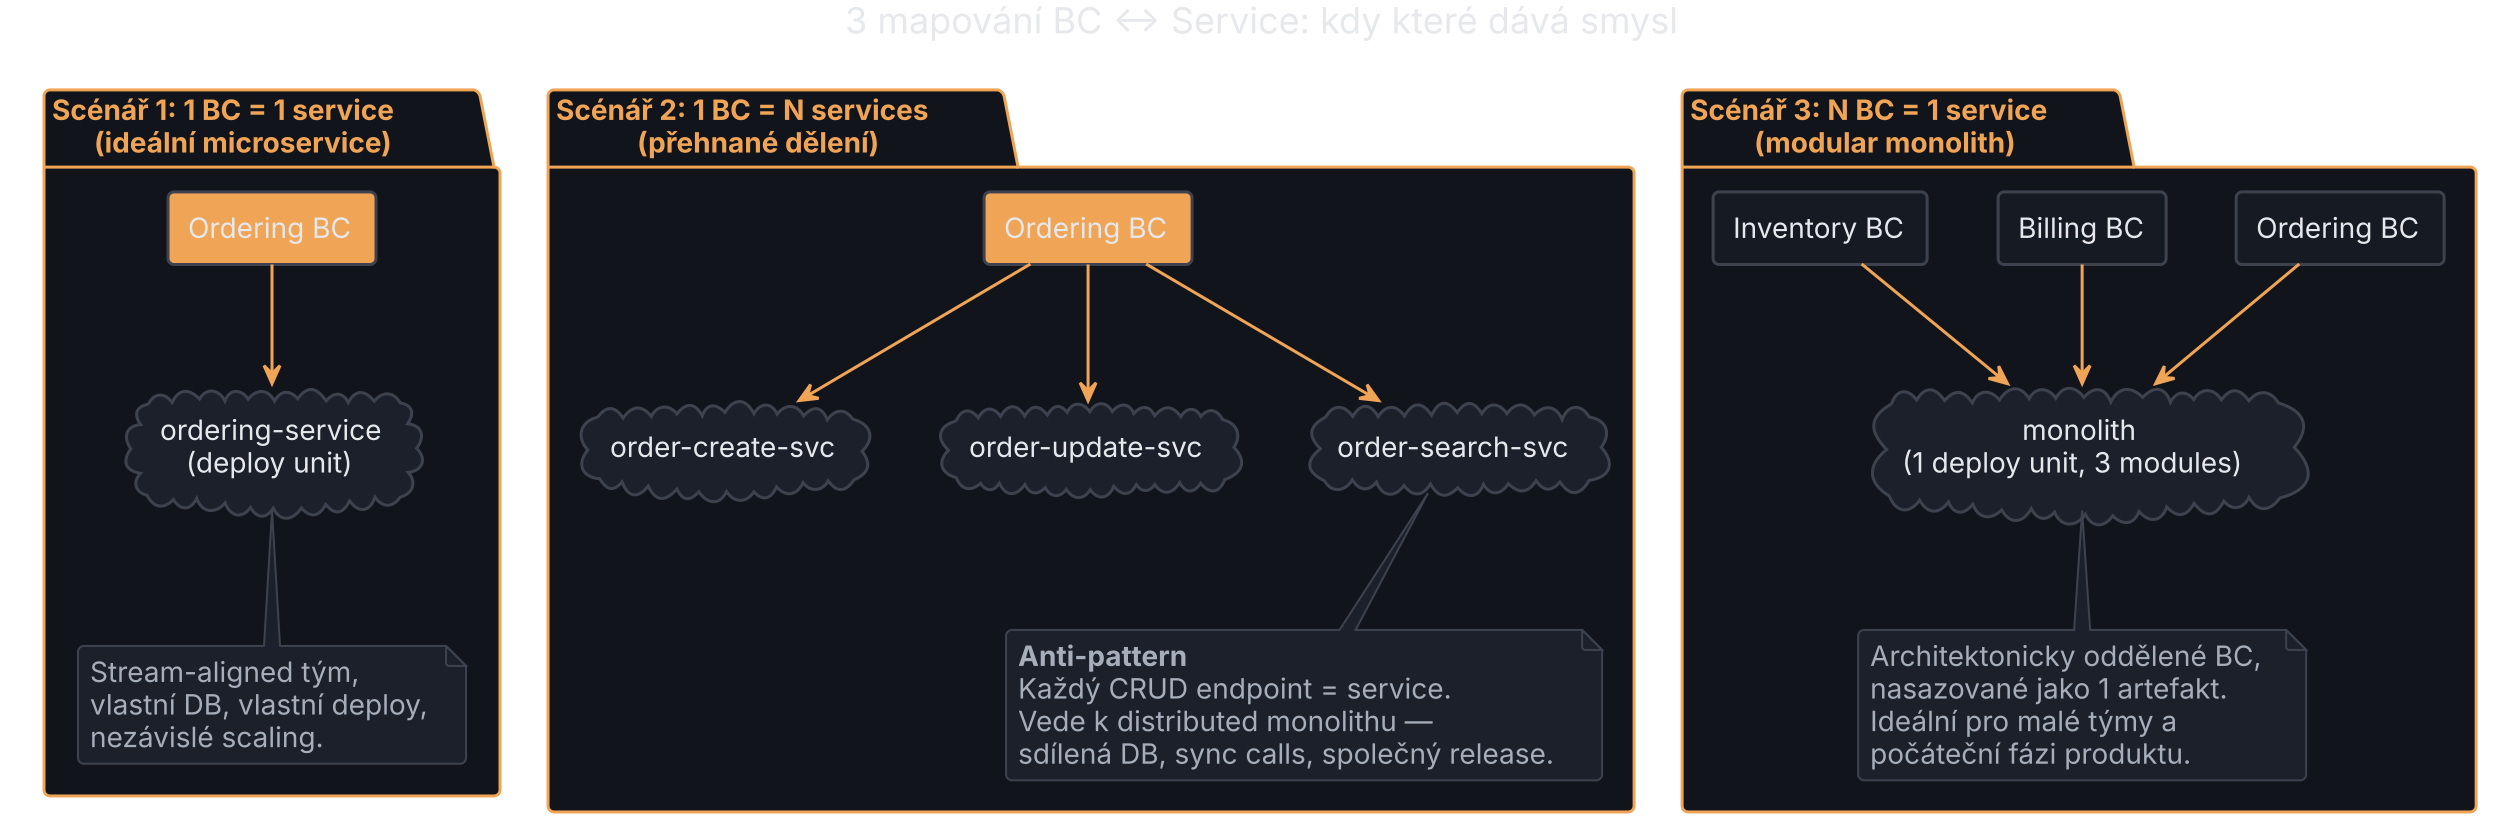
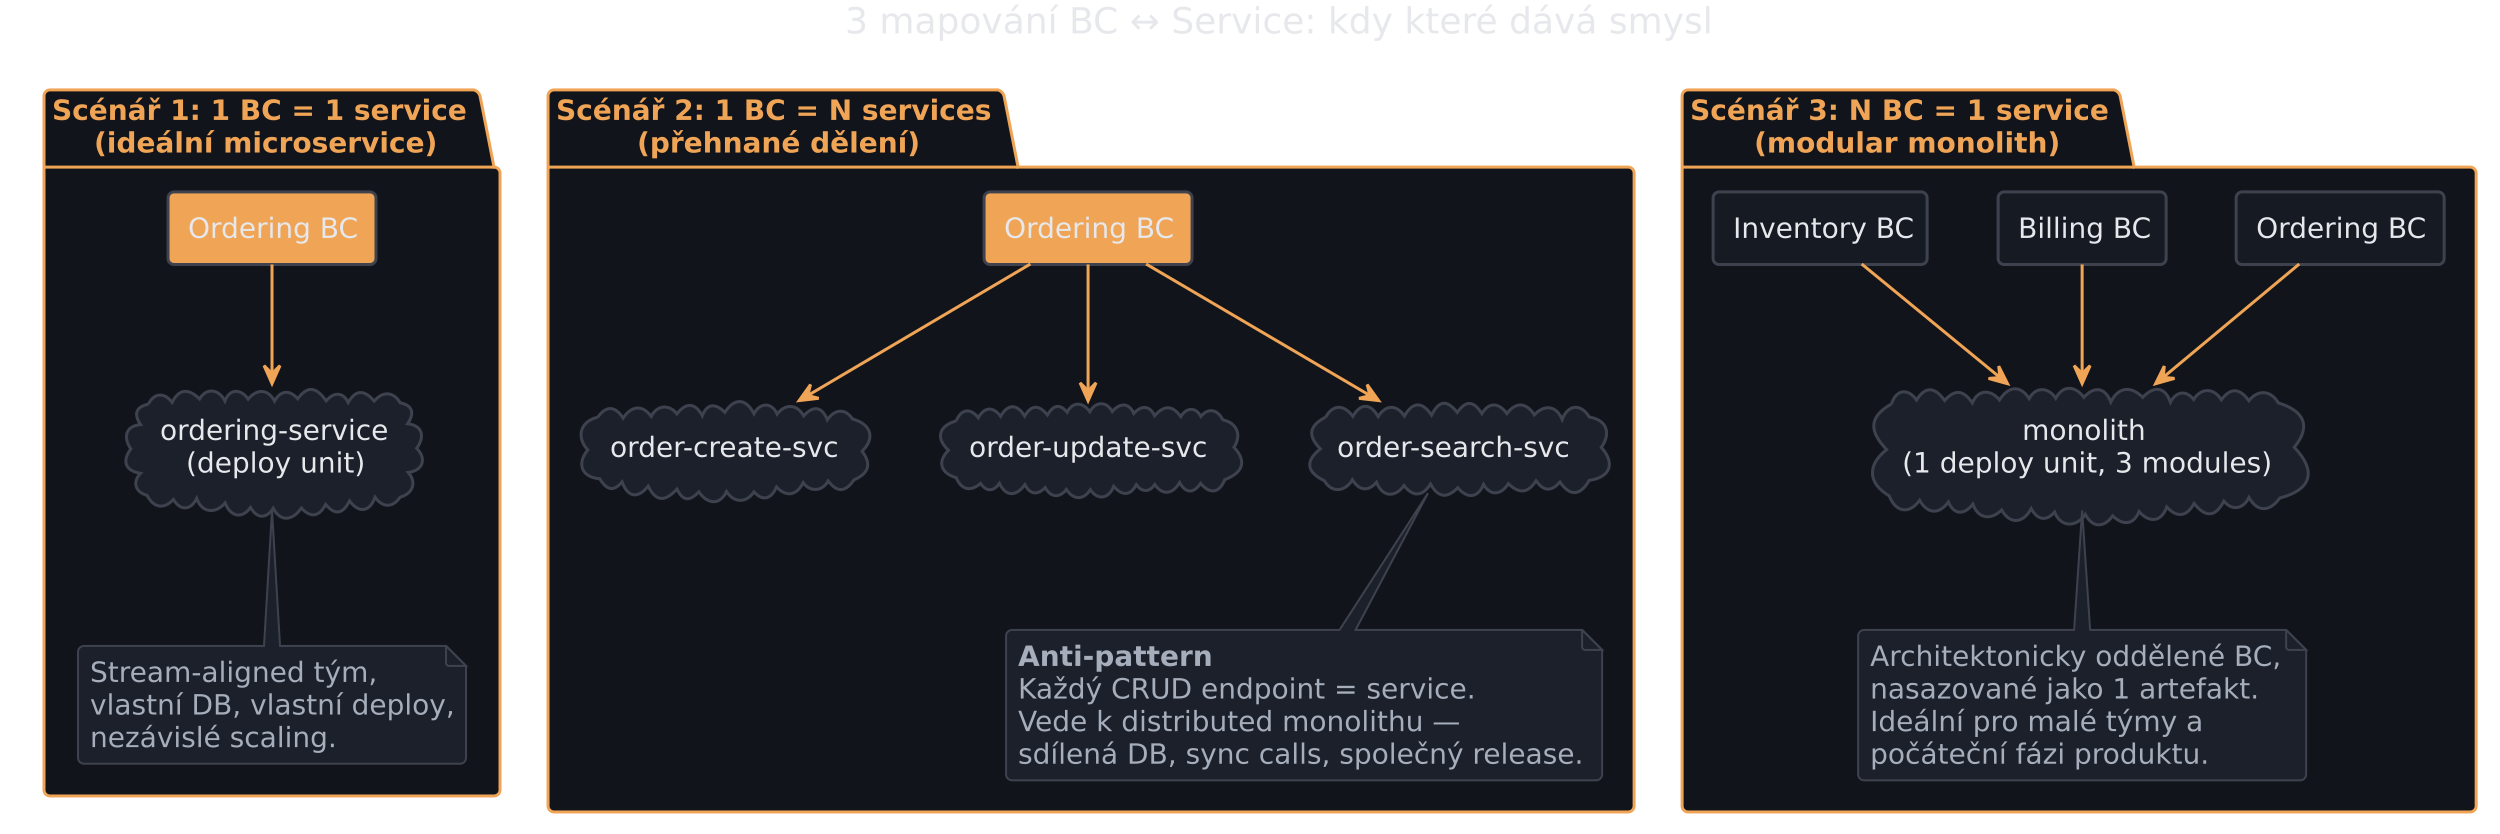
<svg xmlns="http://www.w3.org/2000/svg" contentScriptType="application/ecmascript" contentStyleType="text/css" height="651.562px" preserveAspectRatio="none" style="width:1953px;height:651px;background:#11141A;" version="1.1" viewBox="0 0 1953 651" width="1953.125px" zoomAndPan="magnify">
  <defs />
  <g>
-     <text fill="#E6E8EC" font-family="Inter, ui-sans-serif, system-ui, -apple-system, sans-serif" font-size="28.125" lengthAdjust="spacingAndGlyphs" textLength="667.188" x="660.156" y="26.106">3 mapování BC ↔ Service: kdy které dává smysl</text>
+     <text fill="#E6E8EC" font-family="DejaVu Sans" font-size="28.125" lengthAdjust="spacingAndGlyphs" textLength="667.188" x="660.156" y="26.106">3 mapování BC ↔ Service: kdy které dává smysl</text>
    <path d="M39.062,70.239 L370.312,70.239 A7.031,7.031 0 0 1 375,74.927 L385.938,130.542 L385.938,130.542 A4.688,4.688 0 0 1 390.625,135.23 L390.625,617.114 A4.688,4.688 0 0 1 385.938,621.802 L39.062,621.802 A4.688,4.688 0 0 1 34.375,617.114 L34.375,74.927 A4.688,4.688 0 0 1 39.062,70.239 " fill="#11141A" style="stroke: #F0A456; stroke-width: 2.344;" />
    <line style="stroke: #F0A456; stroke-width: 2.344;" x1="34.375" x2="385.938" y1="130.542" y2="130.542" />
-     <text fill="#F0A456" font-family="Inter, ui-sans-serif, system-ui, -apple-system, sans-serif" font-size="21.875" font-weight="bold" lengthAdjust="spacingAndGlyphs" textLength="331.25" x="40.625" y="93.669">Scénář 1: 1 BC = 1 service</text>
-     <text fill="#F0A456" font-family="Inter, ui-sans-serif, system-ui, -apple-system, sans-serif" font-size="21.875" font-weight="bold" lengthAdjust="spacingAndGlyphs" textLength="265.625" x="73.438" y="119.133">(ideální microservice)</text>
+     <text fill="#F0A456" font-family="DejaVu Sans" font-size="21.875" font-weight="bold" lengthAdjust="spacingAndGlyphs" textLength="331.25" x="40.625" y="93.669">Scénář 1: 1 BC = 1 service</text>
+     <text fill="#F0A456" font-family="DejaVu Sans" font-size="21.875" font-weight="bold" lengthAdjust="spacingAndGlyphs" textLength="265.625" x="73.438" y="119.133">(ideální microservice)</text>
    <path d="M432.812,70.239 L779.688,70.239 A7.031,7.031 0 0 1 784.375,74.927 L795.312,130.542 L1271.875,130.542 A4.688,4.688 0 0 1 1276.562,135.23 L1276.562,629.614 A4.688,4.688 0 0 1 1271.875,634.302 L432.812,634.302 A4.688,4.688 0 0 1 428.125,629.614 L428.125,74.927 A4.688,4.688 0 0 1 432.812,70.239 " fill="#11141A" style="stroke: #F0A456; stroke-width: 2.344;" />
    <line style="stroke: #F0A456; stroke-width: 2.344;" x1="428.125" x2="795.312" y1="130.542" y2="130.542" />
-     <text fill="#F0A456" font-family="Inter, ui-sans-serif, system-ui, -apple-system, sans-serif" font-size="21.875" font-weight="bold" lengthAdjust="spacingAndGlyphs" textLength="346.875" x="434.375" y="93.669">Scénář 2: 1 BC = N services</text>
-     <text fill="#F0A456" font-family="Inter, ui-sans-serif, system-ui, -apple-system, sans-serif" font-size="21.875" font-weight="bold" lengthAdjust="spacingAndGlyphs" textLength="220.312" x="497.656" y="119.133">(přehnané dělení)</text>
+     <text fill="#F0A456" font-family="DejaVu Sans" font-size="21.875" font-weight="bold" lengthAdjust="spacingAndGlyphs" textLength="346.875" x="434.375" y="93.669">Scénář 2: 1 BC = N services</text>
+     <text fill="#F0A456" font-family="DejaVu Sans" font-size="21.875" font-weight="bold" lengthAdjust="spacingAndGlyphs" textLength="220.312" x="497.656" y="119.133">(přehnané dělení)</text>
    <path d="M1318.75,70.239 L1651.562,70.239 A7.031,7.031 0 0 1 1656.25,74.927 L1667.188,130.542 L1929.688,130.542 A4.688,4.688 0 0 1 1934.375,135.23 L1934.375,629.614 A4.688,4.688 0 0 1 1929.688,634.302 L1318.75,634.302 A4.688,4.688 0 0 1 1314.062,629.614 L1314.062,74.927 A4.688,4.688 0 0 1 1318.75,70.239 " fill="#11141A" style="stroke: #F0A456; stroke-width: 2.344;" />
    <line style="stroke: #F0A456; stroke-width: 2.344;" x1="1314.062" x2="1667.188" y1="130.542" y2="130.542" />
-     <text fill="#F0A456" font-family="Inter, ui-sans-serif, system-ui, -apple-system, sans-serif" font-size="21.875" font-weight="bold" lengthAdjust="spacingAndGlyphs" textLength="332.812" x="1320.312" y="93.669">Scénář 3: N BC = 1 service</text>
-     <text fill="#F0A456" font-family="Inter, ui-sans-serif, system-ui, -apple-system, sans-serif" font-size="21.875" font-weight="bold" lengthAdjust="spacingAndGlyphs" textLength="232.812" x="1370.312" y="119.133">(modular monolith)</text>
+     <text fill="#F0A456" font-family="DejaVu Sans" font-size="21.875" font-weight="bold" lengthAdjust="spacingAndGlyphs" textLength="332.812" x="1320.312" y="93.669">Scénář 3: N BC = 1 service</text>
+     <text fill="#F0A456" font-family="DejaVu Sans" font-size="21.875" font-weight="bold" lengthAdjust="spacingAndGlyphs" textLength="232.812" x="1370.312" y="119.133">(modular monolith)</text>
    <rect fill="#F0A456" height="56.714" rx="4.688" ry="4.688" style="stroke: #3D424E; stroke-width: 2.344;" width="162.5" x="131.25" y="149.927" />
-     <text fill="#E6E8EC" font-family="Inter, ui-sans-serif, system-ui, -apple-system, sans-serif" font-size="21.875" lengthAdjust="spacingAndGlyphs" textLength="131.25" x="146.875" y="185.857">Ordering BC</text>
+     <text fill="#E6E8EC" font-family="DejaVu Sans" font-size="21.875" lengthAdjust="spacingAndGlyphs" textLength="131.25" x="146.875" y="185.857">Ordering BC</text>
    <path d="M115.878,315.768 C120.451,306.594 128.583,306.435 134.456,314.356 C140.032,303.013 147.854,303.66 155.854,311.677 C161.614,302.118 171.344,304.366 175.691,313.201 C179.598,303.093 188.565,303.851 193.876,311.785 C200.493,303.717 209.197,303.478 214.491,313.309 C219.099,304.779 226.367,304.322 232.55,311.498 C241.157,299.944 247.795,303.425 254.847,313.129 C260.29,306.562 267.732,305.535 271.987,314.445 C278.272,303.624 284.976,304.847 292.333,313.314 C298.901,305.572 307.183,305.595 312.646,314.651 C323.063,316.86 323.61,323.298 318.467,331.035 C330.783,332.413 331.738,341.976 325.498,350.172 C333.544,358.419 330.519,367.603 318.96,369.065 C325.951,377.16 322.212,385.75 312.599,388.376 C306.732,396.897 298.883,396.722 292.973,388.427 C288.915,400.148 280.338,401.187 273.116,391.341 C268.105,401.042 262.176,403.346 254.415,394.048 C249.594,403.448 242.895,405.128 235.448,396.868 C229.369,405.812 219.707,409.001 213.447,397.059 C207.784,405.747 200.796,405.142 195.698,396.481 C188.439,406.394 179.551,402.827 175.885,392.893 C168.5,401.622 157.82,400.979 153.622,389.4 C148.949,398.948 140.951,399.2 135.452,390.209 C127.721,398.433 119.82,396.545 114.897,386.967 C105.896,384.689 103.119,376.738 109.737,369.773 C97.642,367.777 95.238,360.152 102.206,350.649 C96.334,342.136 97.495,332.87 109.824,331.66 C104.346,323.757 105.967,317.808 115.878,315.768 " fill="#1B202A" style="stroke: #3D424E; stroke-width: 2.344;" />
-     <text fill="#E6E8EC" font-family="Inter, ui-sans-serif, system-ui, -apple-system, sans-serif" font-size="21.875" lengthAdjust="spacingAndGlyphs" textLength="175" x="125" y="343.669">ordering-service</text>
-     <text fill="#E6E8EC" font-family="Inter, ui-sans-serif, system-ui, -apple-system, sans-serif" font-size="21.875" lengthAdjust="spacingAndGlyphs" textLength="134.375" x="145.312" y="369.133">(deploy unit)</text>
+     <text fill="#E6E8EC" font-family="DejaVu Sans" font-size="21.875" lengthAdjust="spacingAndGlyphs" textLength="175" x="125" y="343.669">ordering-service</text>
+     <text fill="#E6E8EC" font-family="DejaVu Sans" font-size="21.875" lengthAdjust="spacingAndGlyphs" textLength="134.375" x="145.312" y="369.133">(deploy unit)</text>
    <path d="M60.938,509.302 L60.938,591.943 A4.688,4.688 0 0 0 65.625,596.631 L359.375,596.631 A4.688,4.688 0 0 0 364.062,591.943 L364.062,520.239 L348.438,504.614 L218.75,504.614 L212.5,398.739 L206.25,504.614 L65.625,504.614 A4.688,4.688 0 0 0 60.938,509.302 " fill="#1B202A" style="stroke: #3D424E; stroke-width: 1.562;" />
    <path d="M348.438,504.614 L348.438,517.895 A2.344,2.344 0 0 0 350.781,520.239 L364.062,520.239 L348.438,504.614 " fill="#1B202A" style="stroke: #3D424E; stroke-width: 1.562;" />
-     <text fill="#A6ADBB" font-family="Inter, ui-sans-serif, system-ui, -apple-system, sans-serif" font-size="21.875" lengthAdjust="spacingAndGlyphs" textLength="214.062" x="70.312" y="532.732">Stream-aligned tým,</text>
-     <text fill="#A6ADBB" font-family="Inter, ui-sans-serif, system-ui, -apple-system, sans-serif" font-size="21.875" lengthAdjust="spacingAndGlyphs" textLength="270.312" x="70.312" y="558.196">vlastní DB, vlastní deploy,</text>
-     <text fill="#A6ADBB" font-family="Inter, ui-sans-serif, system-ui, -apple-system, sans-serif" font-size="21.875" lengthAdjust="spacingAndGlyphs" textLength="187.5" x="70.312" y="583.659">nezávislé scaling.</text>
+     <text fill="#A6ADBB" font-family="DejaVu Sans" font-size="21.875" lengthAdjust="spacingAndGlyphs" textLength="214.062" x="70.312" y="532.732">Stream-aligned tým,</text>
+     <text fill="#A6ADBB" font-family="DejaVu Sans" font-size="21.875" lengthAdjust="spacingAndGlyphs" textLength="270.312" x="70.312" y="558.196">vlastní DB, vlastní deploy,</text>
+     <text fill="#A6ADBB" font-family="DejaVu Sans" font-size="21.875" lengthAdjust="spacingAndGlyphs" textLength="187.5" x="70.312" y="583.659">nezávislé scaling.</text>
    <rect fill="#F0A456" height="56.714" rx="4.688" ry="4.688" style="stroke: #3D424E; stroke-width: 2.344;" width="162.5" x="768.75" y="149.927" />
-     <text fill="#E6E8EC" font-family="Inter, ui-sans-serif, system-ui, -apple-system, sans-serif" font-size="21.875" lengthAdjust="spacingAndGlyphs" textLength="131.25" x="784.375" y="185.857">Ordering BC</text>
+     <text fill="#E6E8EC" font-family="DejaVu Sans" font-size="21.875" lengthAdjust="spacingAndGlyphs" textLength="131.25" x="784.375" y="185.857">Ordering BC</text>
    <path d="M467.018,325.886 C473.707,316.411 480.815,317.212 486.756,326.666 C492.971,317.37 501.302,315.438 508.726,325.276 C513.096,316.469 522.819,315.41 528.806,323.336 C535.832,314.281 543.006,314.287 548.598,324.787 C552.637,314.278 559.653,315.563 566.287,322.093 C573.868,310.513 582.567,310.955 589.018,323.173 C593.71,314.483 602.705,313.838 607.118,323.448 C613.687,315.102 622.497,315.549 627.85,324.875 C635.224,316.527 642.088,317.379 646.299,327.957 C651.983,319.781 659.96,318.392 666.126,327.401 C679.779,330.946 684.466,341.745 673.5,352.518 C681.289,362.988 678.356,369.876 667.102,374.902 C660.651,384.348 654.174,385.26 646.969,375.702 C642.562,383.912 632.956,384.703 627.419,377.099 C622.431,386.989 614.546,388.812 606.626,380.437 C602.813,389.136 596.501,392.502 589.013,384.256 C582.944,393.279 573.422,392.978 567.559,384.01 C561.821,395.88 551.906,393.095 545.941,384.246 C539.061,391.521 533.585,391.944 528.88,382.081 C520.071,391.476 512.859,392.962 506.355,379.78 C498.296,389.957 490.384,388.607 485.94,376.472 C478.642,385.205 473.461,381.968 468.489,374.037 C454.226,372.805 450.353,362.25 459.149,351.474 C449.752,341.202 453.373,329.072 467.018,325.886 " fill="#1B202A" style="stroke: #3D424E; stroke-width: 2.344;" />
-     <text fill="#E6E8EC" font-family="Inter, ui-sans-serif, system-ui, -apple-system, sans-serif" font-size="21.875" lengthAdjust="spacingAndGlyphs" textLength="178.125" x="476.562" y="356.95">order-create-svc</text>
+     <text fill="#E6E8EC" font-family="DejaVu Sans" font-size="21.875" lengthAdjust="spacingAndGlyphs" textLength="178.125" x="476.562" y="356.95">order-create-svc</text>
    <path d="M746.963,328.813 C750.86,319.57 757.847,318.238 764.238,326.327 C768.965,317.851 775.902,317.229 781.645,325.255 C787.34,315.25 794.522,315.297 800.455,325.027 C806.092,315.603 811.779,316.397 818.266,324.146 C822.419,317.024 827.536,314.604 833.664,322.06 C838.321,312.92 846.321,314.527 851.386,321.613 C855.904,313.541 864.269,313.121 868.915,321.476 C874.259,315.061 881.686,313.887 885.685,322.936 C891.416,316.752 897.913,316.213 902,324.758 C909.367,316.49 915.708,316.243 922.447,325.493 C926.458,318.536 933.92,317.386 938.109,325.306 C944.369,317.838 951.343,320.237 955.249,327.962 C966.424,330.292 970.168,339.976 963.968,349.378 C975.055,361.206 969.841,369.762 956.772,374.732 C952.438,385.576 945.19,386.205 937.896,377.606 C932.562,385.587 926.241,385.692 921.557,376.969 C916.502,385.564 908.635,387.825 902.117,378.562 C897.794,384.778 892.071,384.613 887.671,378.654 C882.664,388.048 876.264,387.033 870.013,379.99 C866.45,389.259 857.897,391.55 851.75,382.576 C846.124,391.227 838.473,390.392 833.009,382.394 C827.611,389.52 820.668,388.48 816.545,380.961 C810.546,387.032 804.573,386.428 800.653,378.586 C794.312,387.425 786.161,388.823 780.768,377.645 C776.214,384.129 770.602,384.362 766.032,377.663 C758.013,384.434 751.1,382.692 746.939,373.148 C735.281,369.962 731.647,360.83 740.957,351.775 C730.3,341.878 733.89,332.502 746.963,328.813 " fill="#1B202A" style="stroke: #3D424E; stroke-width: 2.344;" />
-     <text fill="#E6E8EC" font-family="Inter, ui-sans-serif, system-ui, -apple-system, sans-serif" font-size="21.875" lengthAdjust="spacingAndGlyphs" textLength="185.938" x="757.031" y="356.95">order-update-svc</text>
+     <text fill="#E6E8EC" font-family="DejaVu Sans" font-size="21.875" lengthAdjust="spacingAndGlyphs" textLength="185.938" x="757.031" y="356.95">order-update-svc</text>
    <path d="M1035.629,325.858 C1041.509,315.232 1050.399,316.282 1056.83,325.263 C1063.071,314.621 1070.595,314.91 1076.636,325.45 C1082.456,316.083 1090.849,315.711 1097.099,324.978 C1103.718,313.646 1111.01,313.41 1118.341,324.297 C1124.223,312.67 1130.268,311.945 1138.423,322.212 C1145.591,311.943 1151.455,313.496 1157.677,323.127 C1163.369,313.394 1171.392,314.92 1177.139,323.068 C1184.299,313.708 1192.366,314.289 1198.61,324.094 C1206.366,315.832 1215.837,316.56 1220.358,327.717 C1224.947,315.778 1234.909,314.952 1241.572,325.784 C1255.537,328.11 1258.663,338.609 1250.937,349.5 C1262.088,361.921 1258.081,372.945 1241.534,375.253 C1234.642,386.995 1226.934,388.482 1218.651,376.601 C1211.739,384.328 1206.013,383.856 1199.95,375.607 C1193.509,385.629 1186.616,385.806 1178.305,377.859 C1173.219,386.183 1164.573,388.28 1158.94,378.443 C1154.289,389.592 1146,389.502 1138.831,381.023 C1130.259,389.733 1123.454,388.79 1117.53,378.113 C1111.289,387.885 1104.102,388.634 1096.784,379.282 C1089.774,389.12 1079.8,388.364 1075.314,376.755 C1068.518,384.652 1061.599,383.032 1056.456,374.82 C1051.256,383.792 1040.609,385.891 1034.708,375.612 C1021.118,369.069 1018.904,360.615 1031.445,350.655 C1021.13,340.123 1022.808,332.487 1035.629,325.858 " fill="#1B202A" style="stroke: #3D424E; stroke-width: 2.344;" />
-     <text fill="#E6E8EC" font-family="Inter, ui-sans-serif, system-ui, -apple-system, sans-serif" font-size="21.875" lengthAdjust="spacingAndGlyphs" textLength="182.812" x="1044.531" y="356.95">order-search-svc</text>
+     <text fill="#E6E8EC" font-family="DejaVu Sans" font-size="21.875" lengthAdjust="spacingAndGlyphs" textLength="182.812" x="1044.531" y="356.95">order-search-svc</text>
    <path d="M785.938,496.802 L785.938,604.907 A4.688,4.688 0 0 0 790.625,609.595 L1246.875,609.595 A4.688,4.688 0 0 0 1251.562,604.907 L1251.562,507.739 L1235.938,492.114 L1058.938,492.114 L1115.531,385.271 L1046.438,492.114 L790.625,492.114 A4.688,4.688 0 0 0 785.938,496.802 " fill="#1B202A" style="stroke: #3D424E; stroke-width: 1.562;" />
    <path d="M1235.938,492.114 L1235.938,505.396 A2.344,2.344 0 0 0 1238.281,507.739 L1251.562,507.739 L1235.938,492.114 " fill="#1B202A" style="stroke: #3D424E; stroke-width: 1.562;" />
-     <text fill="#A6ADBB" font-family="Inter, ui-sans-serif, system-ui, -apple-system, sans-serif" font-size="21.875" font-weight="bold" lengthAdjust="spacingAndGlyphs" textLength="148.438" x="795.312" y="520.232">Anti-pattern</text>
-     <text fill="#A6ADBB" font-family="Inter, ui-sans-serif, system-ui, -apple-system, sans-serif" font-size="21.875" lengthAdjust="spacingAndGlyphs" textLength="351.562" x="795.312" y="545.696">Každý CRUD endpoint = service.</text>
-     <text fill="#A6ADBB" font-family="Inter, ui-sans-serif, system-ui, -apple-system, sans-serif" font-size="21.875" lengthAdjust="spacingAndGlyphs" textLength="339.062" x="795.312" y="571.159">Vede k distributed monolithu —</text>
-     <text fill="#A6ADBB" font-family="Inter, ui-sans-serif, system-ui, -apple-system, sans-serif" font-size="21.875" lengthAdjust="spacingAndGlyphs" textLength="432.812" x="795.312" y="596.623">sdílená DB, sync calls, společný release.</text>
+     <text fill="#A6ADBB" font-family="DejaVu Sans" font-size="21.875" font-weight="bold" lengthAdjust="spacingAndGlyphs" textLength="148.438" x="795.312" y="520.232">Anti-pattern</text>
+     <text fill="#A6ADBB" font-family="DejaVu Sans" font-size="21.875" lengthAdjust="spacingAndGlyphs" textLength="351.562" x="795.312" y="545.696">Každý CRUD endpoint = service.</text>
+     <text fill="#A6ADBB" font-family="DejaVu Sans" font-size="21.875" lengthAdjust="spacingAndGlyphs" textLength="339.062" x="795.312" y="571.159">Vede k distributed monolithu —</text>
+     <text fill="#A6ADBB" font-family="DejaVu Sans" font-size="21.875" lengthAdjust="spacingAndGlyphs" textLength="432.812" x="795.312" y="596.623">sdílená DB, sync calls, společný release.</text>
    <rect fill="#161A22" height="56.714" rx="4.688" ry="4.688" style="stroke: #3D424E; stroke-width: 2.344;" width="162.5" x="1746.875" y="149.927" />
-     <text fill="#E6E8EC" font-family="Inter, ui-sans-serif, system-ui, -apple-system, sans-serif" font-size="21.875" lengthAdjust="spacingAndGlyphs" textLength="131.25" x="1762.5" y="185.857">Ordering BC</text>
+     <text fill="#E6E8EC" font-family="DejaVu Sans" font-size="21.875" lengthAdjust="spacingAndGlyphs" textLength="131.25" x="1762.5" y="185.857">Ordering BC</text>
    <rect fill="#161A22" height="56.714" rx="4.688" ry="4.688" style="stroke: #3D424E; stroke-width: 2.344;" width="131.25" x="1560.938" y="149.927" />
-     <text fill="#E6E8EC" font-family="Inter, ui-sans-serif, system-ui, -apple-system, sans-serif" font-size="21.875" lengthAdjust="spacingAndGlyphs" textLength="100" x="1576.562" y="185.857">Billing BC</text>
+     <text fill="#E6E8EC" font-family="DejaVu Sans" font-size="21.875" lengthAdjust="spacingAndGlyphs" textLength="100" x="1576.562" y="185.857">Billing BC</text>
    <rect fill="#161A22" height="56.714" rx="4.688" ry="4.688" style="stroke: #3D424E; stroke-width: 2.344;" width="167.188" x="1338.281" y="149.927" />
-     <text fill="#E6E8EC" font-family="Inter, ui-sans-serif, system-ui, -apple-system, sans-serif" font-size="21.875" lengthAdjust="spacingAndGlyphs" textLength="135.938" x="1353.906" y="185.857">Inventory BC</text>
+     <text fill="#E6E8EC" font-family="DejaVu Sans" font-size="21.875" lengthAdjust="spacingAndGlyphs" textLength="135.938" x="1353.906" y="185.857">Inventory BC</text>
    <path d="M1477.682,315.528 C1481.194,304.201 1490.397,302.878 1497.212,312.44 C1504.641,300.703 1512.095,302.938 1519.116,312.853 C1527.556,303.55 1534.008,304.906 1540.784,314.738 C1545.467,303.84 1555.219,304.119 1561.988,312.435 C1568.599,302.199 1577.615,299.87 1585.221,311.371 C1590.404,301.535 1600.548,302.676 1605.958,311.113 C1611.779,300.211 1621.46,301.578 1627.905,310.419 C1636.025,301.416 1644.404,302.381 1648.963,314.047 C1654.974,301.879 1664.799,301.416 1673.912,310.385 C1682.195,301.662 1691.136,301.256 1695.548,314.242 C1699.791,305.885 1707.536,304.364 1713.703,312.067 C1719.686,302.505 1729.583,303.031 1735.353,312.31 C1742.884,302.037 1750.022,303.578 1756.841,313.084 C1764.014,303.872 1774.038,304.925 1779.851,314.73 C1798.588,320.462 1806.633,331.867 1792.277,349.445 C1810.103,367.996 1805.868,382.656 1780.998,389.047 C1773.687,399.389 1763.829,400.986 1756.89,388.651 C1752.565,397.449 1744.045,399.555 1737.276,391.494 C1730.414,404.7 1722.731,404.081 1714,393.308 C1708.37,403.663 1700.783,404.849 1692.682,396.061 C1688.323,408.279 1678.833,408.488 1670.99,399.65 C1666.599,410.739 1657.806,410.302 1650.426,402.992 C1643.831,412.369 1634.609,412.681 1629.08,401.865 C1622.285,411.789 1610.164,412.696 1605.055,400.068 C1598.147,407.955 1591.275,405.767 1586.778,397.363 C1580.891,408.397 1570.579,410.543 1563.668,398.384 C1555.383,406.518 1545.499,405.619 1541.188,393.887 C1534.801,401.986 1526.815,403 1522.086,392.21 C1514.745,402.195 1505.707,401.634 1499.639,390.835 C1491.219,402.459 1480.692,399.938 1475.829,387.338 C1458.785,377.436 1458.727,362.921 1473.851,351.255 C1460.595,337.356 1459.096,326.013 1477.682,315.528 " fill="#1B202A" style="stroke: #3D424E; stroke-width: 2.344;" />
-     <text fill="#E6E8EC" font-family="Inter, ui-sans-serif, system-ui, -apple-system, sans-serif" font-size="21.875" lengthAdjust="spacingAndGlyphs" textLength="93.75" x="1579.688" y="343.669">monolith</text>
-     <text fill="#E6E8EC" font-family="Inter, ui-sans-serif, system-ui, -apple-system, sans-serif" font-size="21.875" lengthAdjust="spacingAndGlyphs" textLength="281.25" x="1485.938" y="369.133">(1 deploy unit, 3 modules)</text>
+     <text fill="#E6E8EC" font-family="DejaVu Sans" font-size="21.875" lengthAdjust="spacingAndGlyphs" textLength="93.75" x="1579.688" y="343.669">monolith</text>
+     <text fill="#E6E8EC" font-family="DejaVu Sans" font-size="21.875" lengthAdjust="spacingAndGlyphs" textLength="281.25" x="1485.938" y="369.133">(1 deploy unit, 3 modules)</text>
    <path d="M1451.562,496.802 L1451.562,604.907 A4.688,4.688 0 0 0 1456.25,609.595 L1796.875,609.595 A4.688,4.688 0 0 0 1801.562,604.907 L1801.562,507.739 L1785.938,492.114 L1632.812,492.114 L1626.562,398.739 L1620.312,492.114 L1456.25,492.114 A4.688,4.688 0 0 0 1451.562,496.802 " fill="#1B202A" style="stroke: #3D424E; stroke-width: 1.562;" />
    <path d="M1785.938,492.114 L1785.938,505.396 A2.344,2.344 0 0 0 1788.281,507.739 L1801.562,507.739 L1785.938,492.114 " fill="#1B202A" style="stroke: #3D424E; stroke-width: 1.562;" />
-     <text fill="#A6ADBB" font-family="Inter, ui-sans-serif, system-ui, -apple-system, sans-serif" font-size="21.875" lengthAdjust="spacingAndGlyphs" textLength="317.188" x="1460.938" y="520.232">Architektonicky oddělené BC,</text>
-     <text fill="#A6ADBB" font-family="Inter, ui-sans-serif, system-ui, -apple-system, sans-serif" font-size="21.875" lengthAdjust="spacingAndGlyphs" textLength="293.75" x="1460.938" y="545.696">nasazované jako 1 artefakt.</text>
-     <text fill="#A6ADBB" font-family="Inter, ui-sans-serif, system-ui, -apple-system, sans-serif" font-size="21.875" lengthAdjust="spacingAndGlyphs" textLength="243.75" x="1460.938" y="571.159">Ideální pro malé týmy a</text>
-     <text fill="#A6ADBB" font-family="Inter, ui-sans-serif, system-ui, -apple-system, sans-serif" font-size="21.875" lengthAdjust="spacingAndGlyphs" textLength="259.375" x="1460.938" y="596.623">počáteční fázi produktu.</text>
+     <text fill="#A6ADBB" font-family="DejaVu Sans" font-size="21.875" lengthAdjust="spacingAndGlyphs" textLength="317.188" x="1460.938" y="520.232">Architektonicky oddělené BC,</text>
+     <text fill="#A6ADBB" font-family="DejaVu Sans" font-size="21.875" lengthAdjust="spacingAndGlyphs" textLength="293.75" x="1460.938" y="545.696">nasazované jako 1 artefakt.</text>
+     <text fill="#A6ADBB" font-family="DejaVu Sans" font-size="21.875" lengthAdjust="spacingAndGlyphs" textLength="243.75" x="1460.938" y="571.159">Ideální pro malé týmy a</text>
+     <text fill="#A6ADBB" font-family="DejaVu Sans" font-size="21.875" lengthAdjust="spacingAndGlyphs" textLength="259.375" x="1460.938" y="596.623">počáteční fázi produktu.</text>
    <path d="M212.5,206.599 C212.5,229.489 212.5,263.067 212.5,291.708 " fill="none" id="bc1-&gt;svc1" style="stroke: #F0A456; stroke-width: 2.344;" />
    <polygon fill="#F0A456" points="212.5,299.646,218.75,285.583,212.5,291.833,206.25,285.583,212.5,299.646" style="stroke: #F0A456; stroke-width: 2.344;" />
    <path d="M804.938,206.224 C758.172,233.849 684.562,277.333 631.328,308.786 " fill="none" id="bc2-&gt;svc2a" style="stroke: #F0A456; stroke-width: 2.344;" />
    <polygon fill="#F0A456" points="624.281,312.942,639.567,311.164,631.006,308.966,633.204,300.405,624.281,312.942" style="stroke: #F0A456; stroke-width: 2.344;" />
    <path d="M850,206.599 C850,233.161 850,274.114 850,305.067 " fill="none" id="bc2-&gt;svc2b" style="stroke: #F0A456; stroke-width: 2.344;" />
    <polygon fill="#F0A456" points="850,313.099,856.25,299.036,850,305.286,843.75,299.036,850,313.099" style="stroke: #F0A456; stroke-width: 2.344;" />
    <path d="M895.312,206.224 C942.328,233.849 1016.344,277.333 1069.875,308.786 " fill="none" id="bc2-&gt;svc2c" style="stroke: #F0A456; stroke-width: 2.344;" />
    <polygon fill="#F0A456" points="1076.969,312.942,1068.015,300.427,1070.234,308.982,1061.679,311.202,1076.969,312.942" style="stroke: #F0A456; stroke-width: 2.344;" />
    <path d="M1796.188,206.224 C1767.75,229.927 1725.297,265.302 1689.984,294.724 " fill="none" id="bc3a-&gt;svc3" style="stroke: #F0A456; stroke-width: 2.344;" />
    <polygon fill="#F0A456" points="1683.938,299.771,1698.743,295.575,1689.941,294.771,1690.745,285.969,1683.938,299.771" style="stroke: #F0A456; stroke-width: 2.344;" />
    <path d="M1626.562,206.599 C1626.562,229.489 1626.562,263.067 1626.562,291.708 " fill="none" id="bc3b-&gt;svc3" style="stroke: #F0A456; stroke-width: 2.344;" />
    <polygon fill="#F0A456" points="1626.562,299.646,1632.812,285.583,1626.562,291.833,1620.312,285.583,1626.562,299.646" style="stroke: #F0A456; stroke-width: 2.344;" />
    <path d="M1454.312,206.224 C1483.188,229.927 1526.297,265.302 1562.156,294.724 " fill="none" id="bc3c-&gt;svc3" style="stroke: #F0A456; stroke-width: 2.344;" />
    <polygon fill="#F0A456" points="1568.297,299.771,1561.404,286.012,1562.262,294.809,1553.465,295.667,1568.297,299.771" style="stroke: #F0A456; stroke-width: 2.344;" />
  </g>
</svg>
